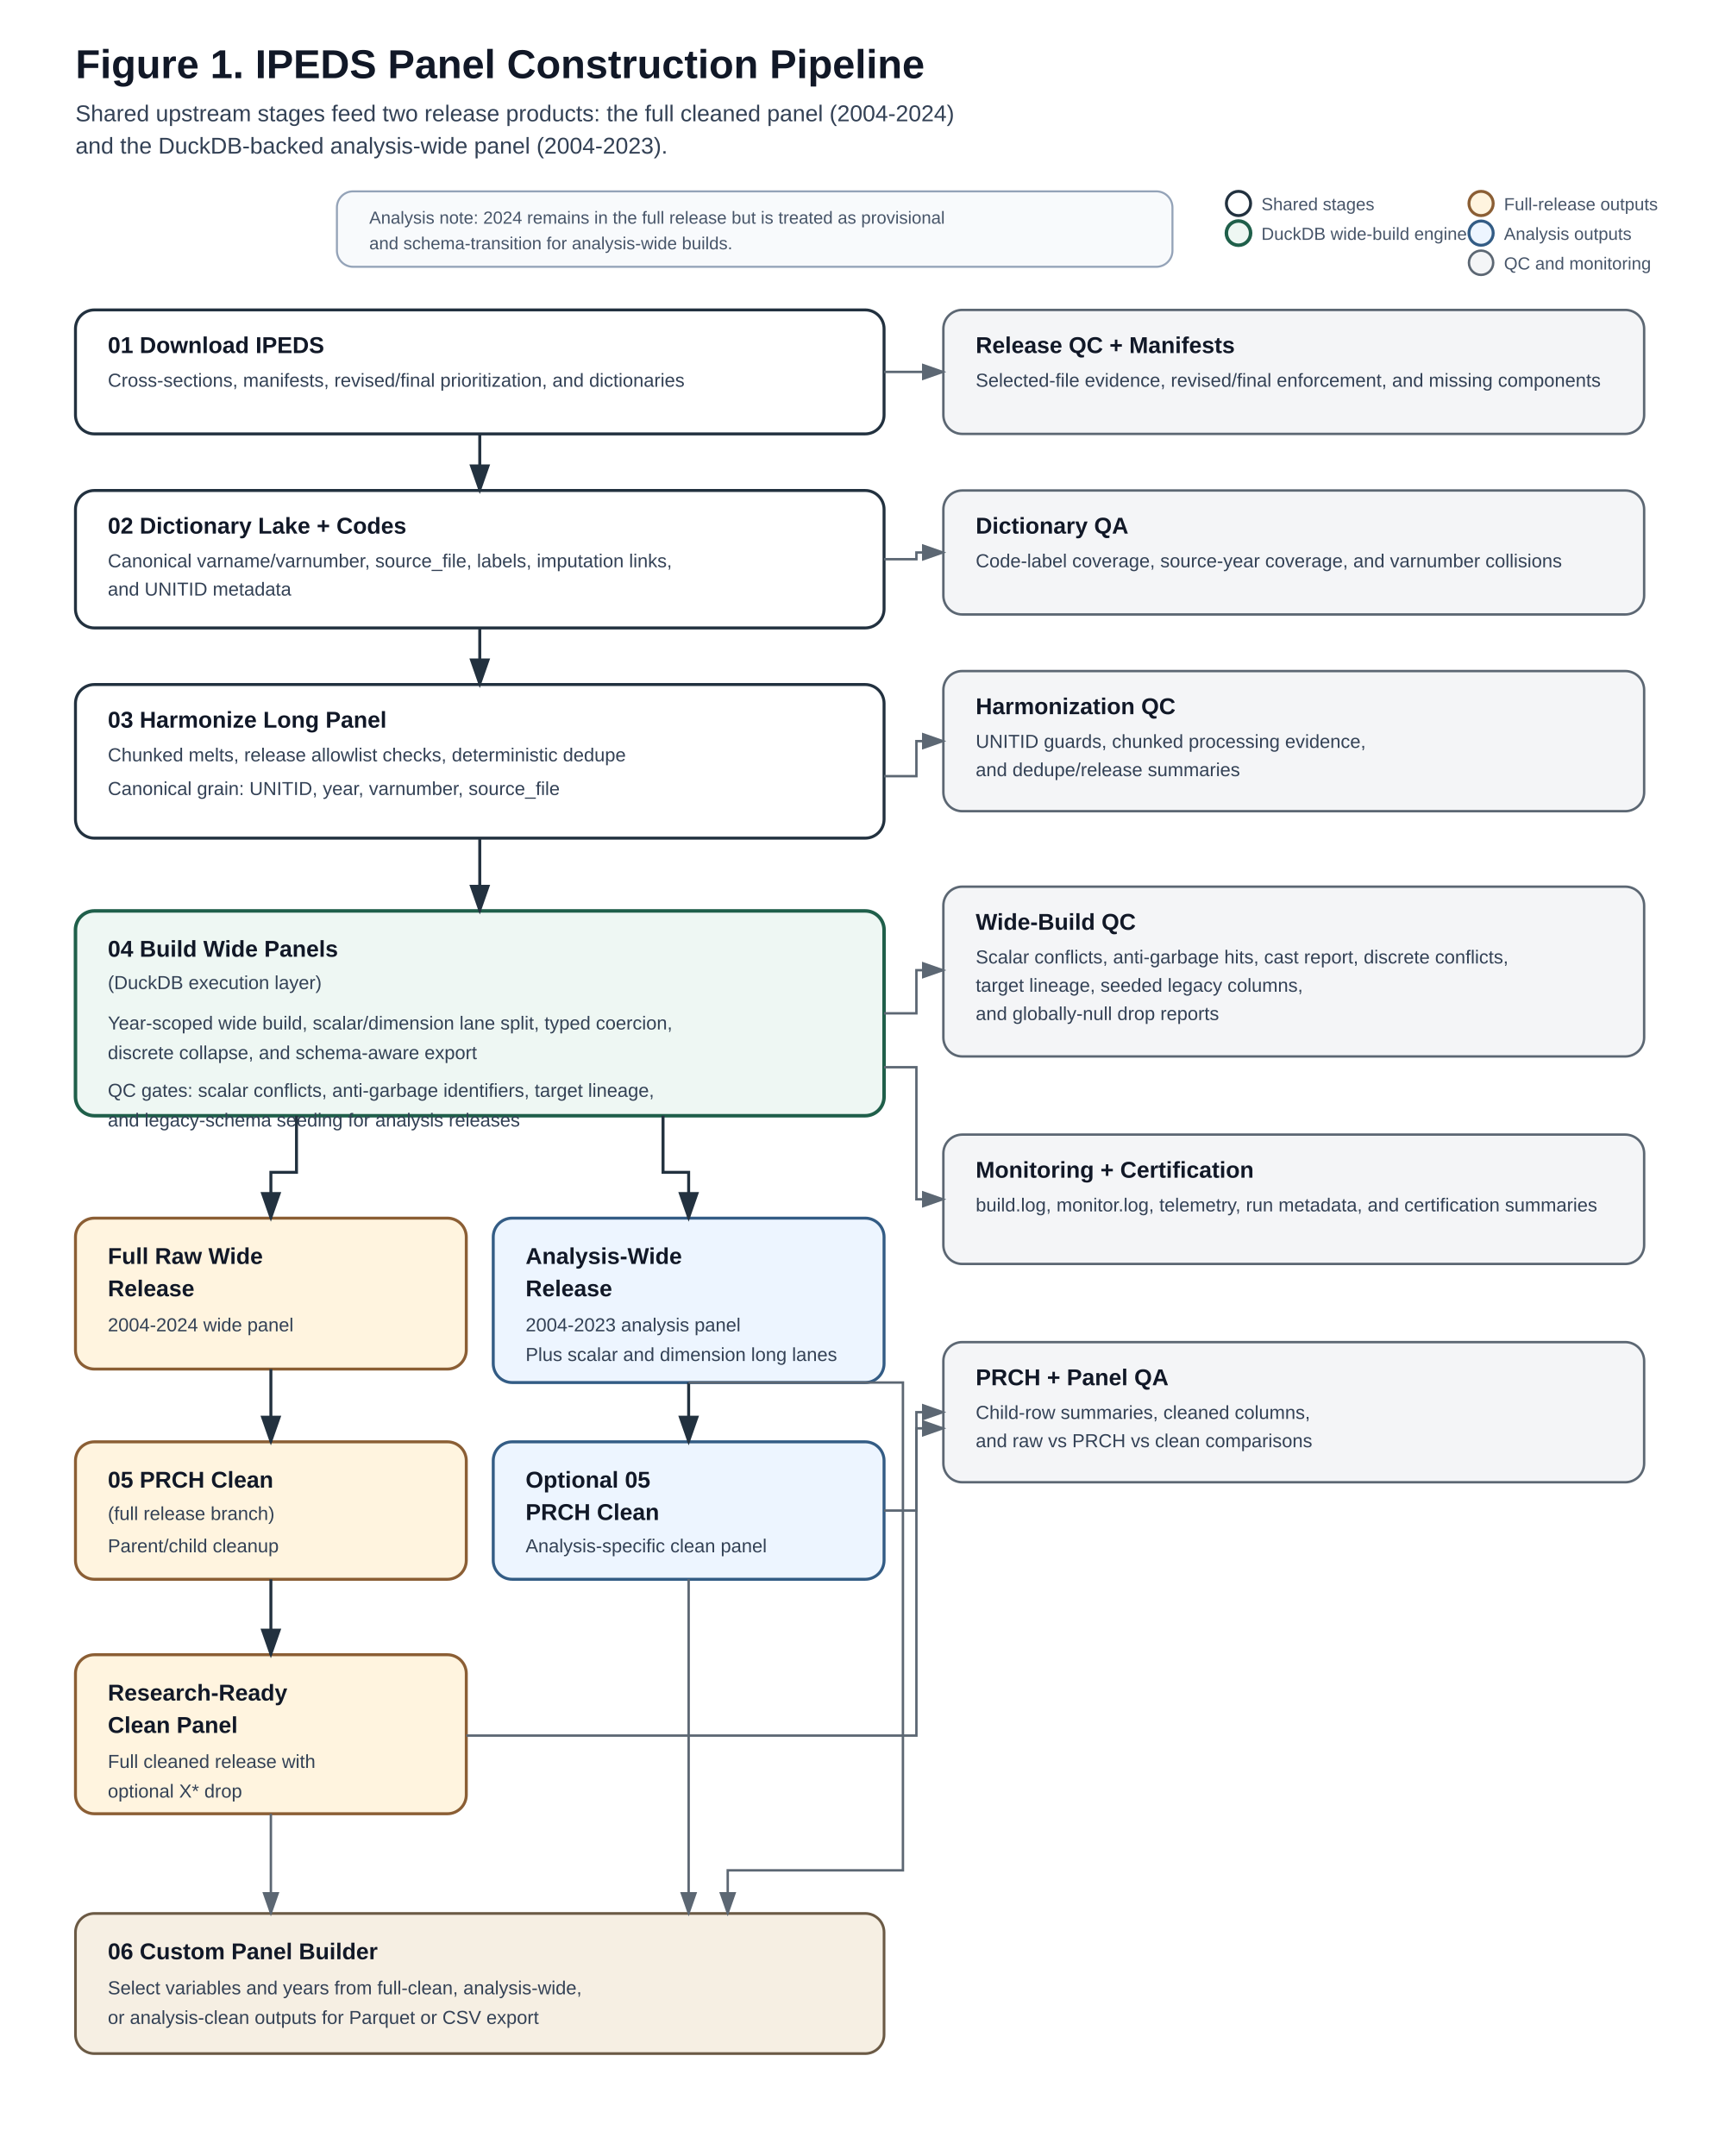
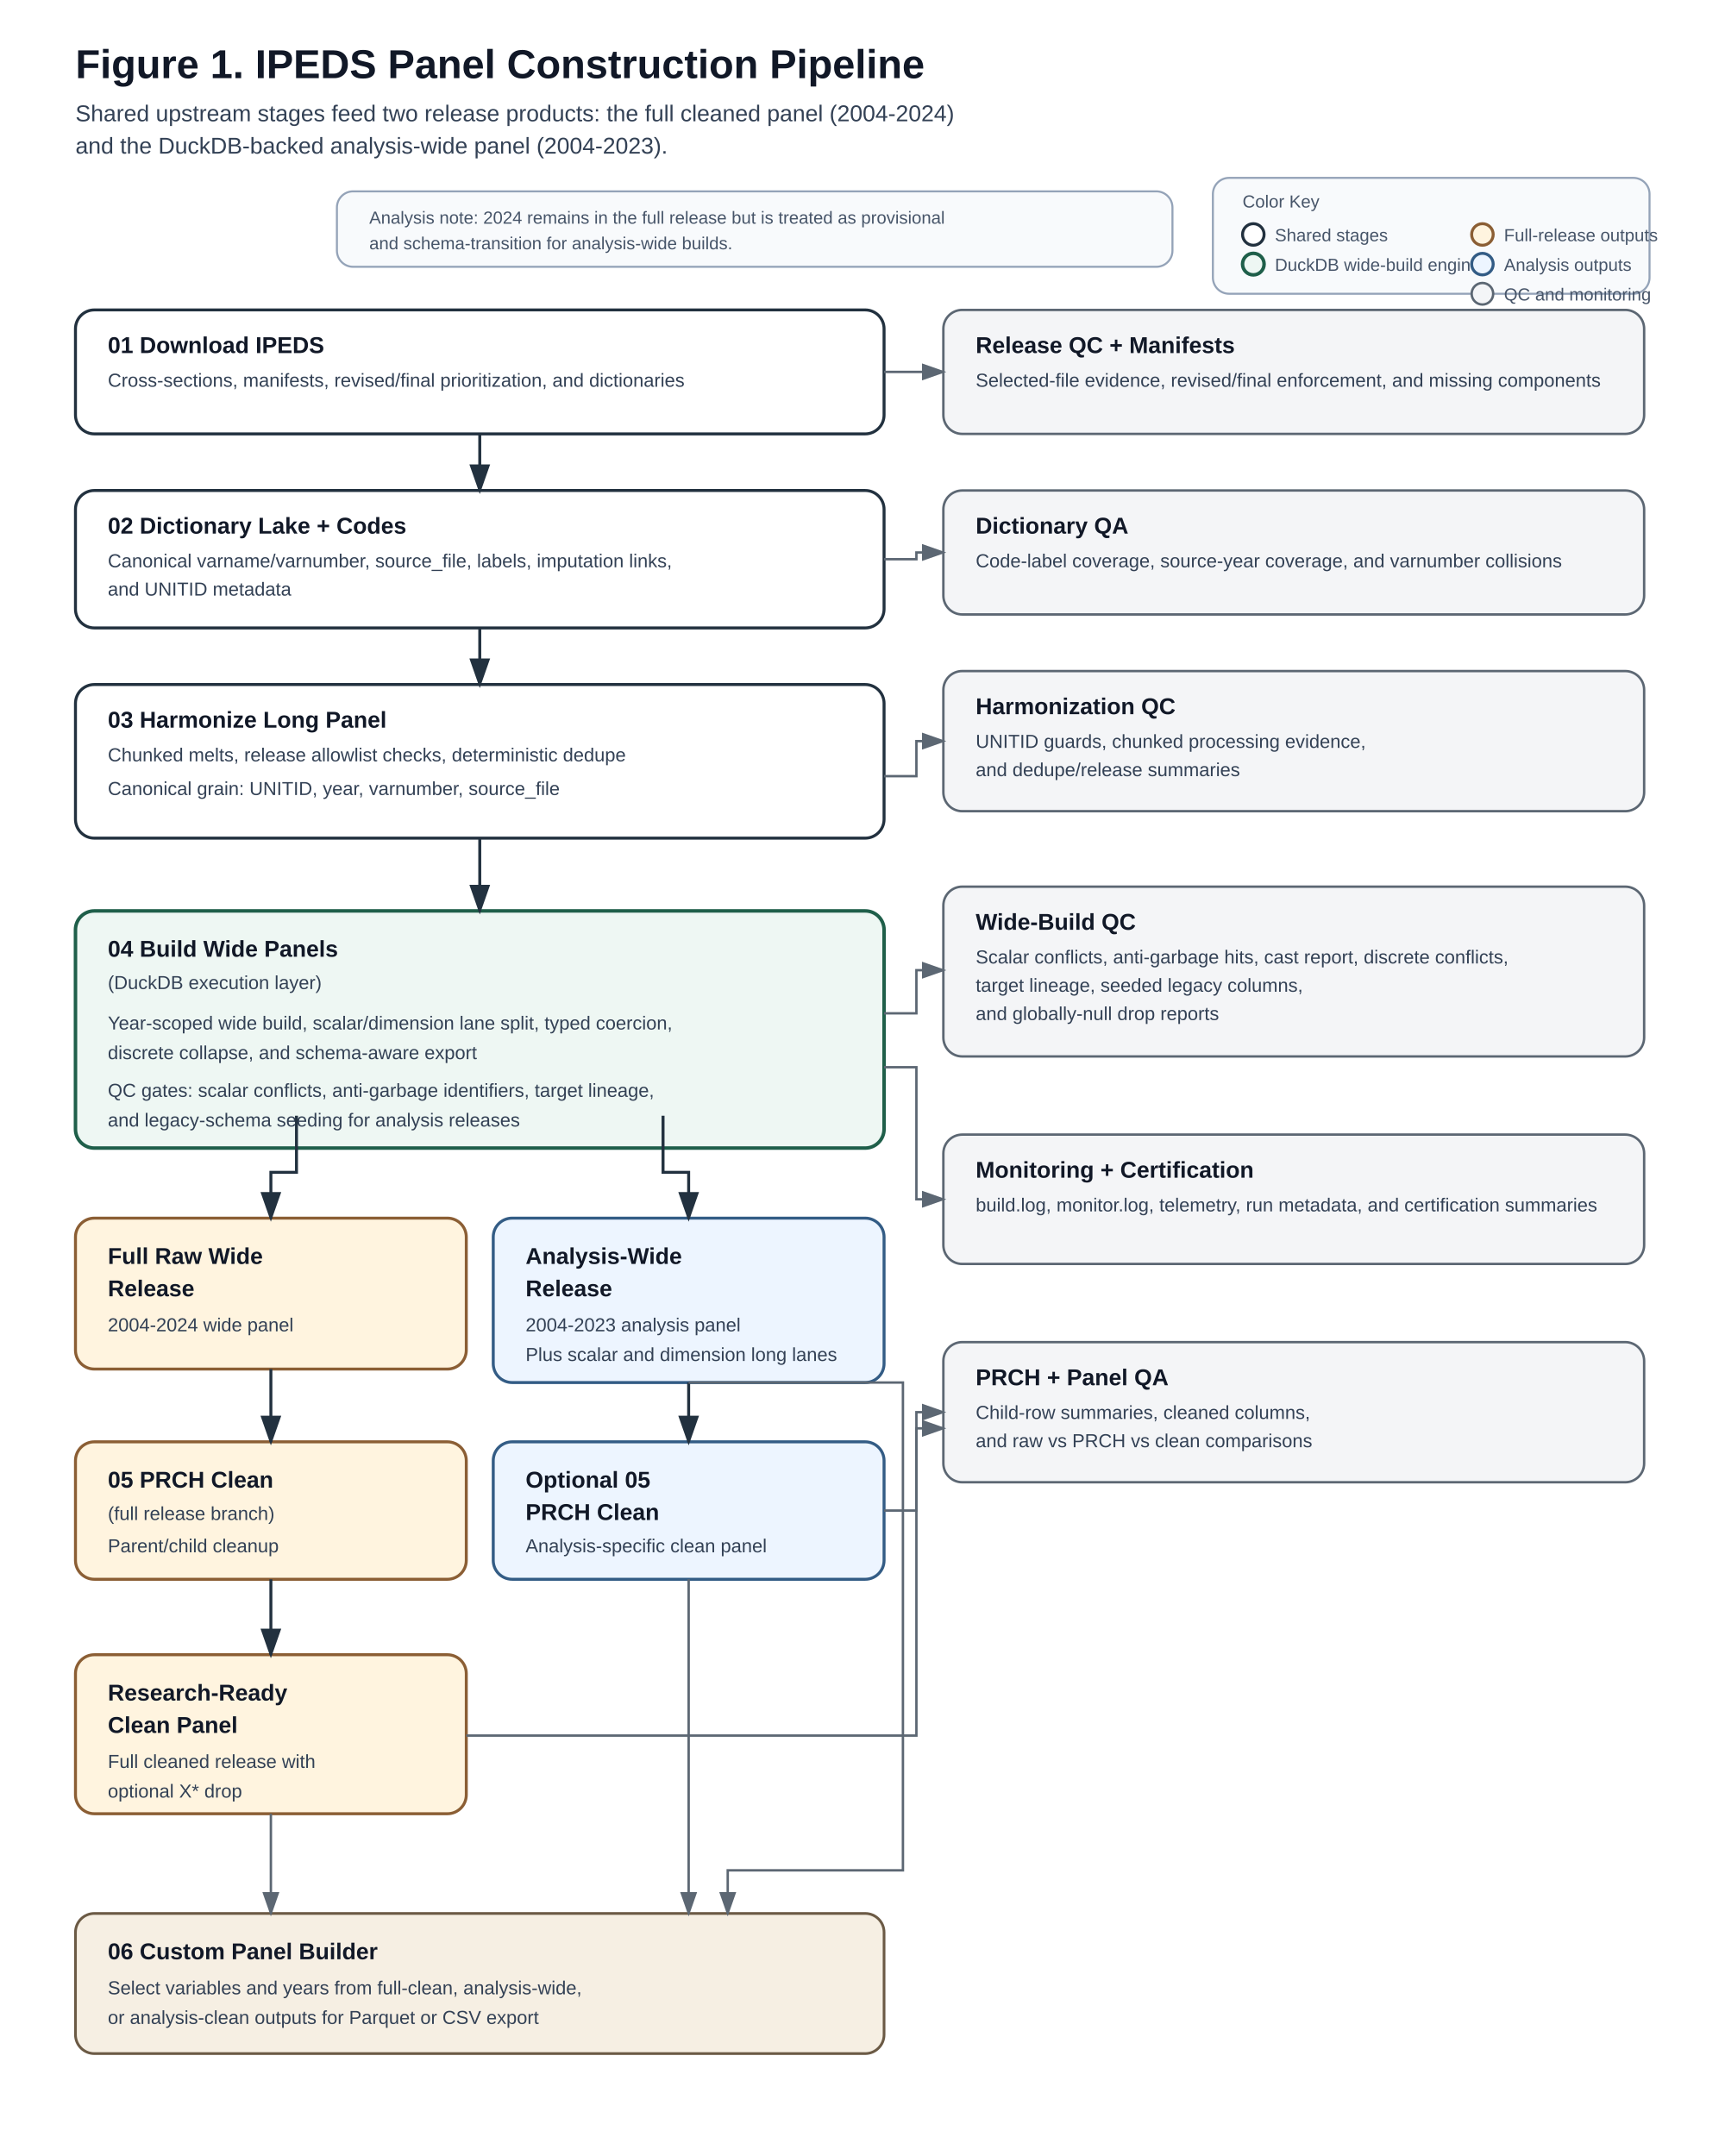
<svg xmlns="http://www.w3.org/2000/svg" width="1280" height="1600" viewBox="0 0 1280 1600">
  <defs>
    <style type="text/css">
      .bg { fill: #ffffff; }
      .core { fill: #ffffff; stroke: #22313f; stroke-width: 2.2; rx: 14; ry: 14; }
      .build { fill: #eef7f3; stroke: #1f5f4a; stroke-width: 2.6; rx: 14; ry: 14; }
      .full { fill: #fff4df; stroke: #8b5e34; stroke-width: 2.2; rx: 14; ry: 14; }
      .analysis { fill: #edf5ff; stroke: #335c85; stroke-width: 2.2; rx: 14; ry: 14; }
      .custom { fill: #f6efe3; stroke: #6b5a45; stroke-width: 2.0; rx: 14; ry: 14; }
      .qc { fill: #f4f5f7; stroke: #5c6773; stroke-width: 1.8; rx: 14; ry: 14; }
      .note { fill: #f8fafc; stroke: #94a3b8; stroke-width: 1.5; rx: 12; ry: 12; }
      .title { font: 30px "Helvetica Neue", Arial, sans-serif; fill: #111827; font-weight: 700; }
      .subtitle { font: 17px "Helvetica Neue", Arial, sans-serif; fill: #334155; }
      .label { font: 17px "Helvetica Neue", Arial, sans-serif; fill: #111827; font-weight: 700; }
      .small { font: 14px "Helvetica Neue", Arial, sans-serif; fill: #334155; }
      .tiny { font: 13px "Helvetica Neue", Arial, sans-serif; fill: #475569; }
      .arrow { stroke: #22313f; stroke-width: 2.2; fill: none; marker-end: url(#arrowhead); }
      .soft-arrow { stroke: #5c6773; stroke-width: 1.8; fill: none; marker-end: url(#arrowhead-soft); }
    </style>
    <marker id="arrowhead" markerWidth="10" markerHeight="7" refX="8.8" refY="3.5" orient="auto">
      <polygon points="0 0, 10 3.5, 0 7" fill="#22313f" />
    </marker>
    <marker id="arrowhead-soft" markerWidth="10" markerHeight="7" refX="8.8" refY="3.5" orient="auto">
      <polygon points="0 0, 10 3.5, 0 7" fill="#5c6773" />
    </marker>
  </defs>
  <rect x="0" y="0" width="1280" height="1600" class="bg" />
  <text x="56" y="58" class="title">Figure 1. IPEDS Panel Construction Pipeline</text>
  <text x="56" y="90" class="subtitle">Shared upstream stages feed two release products: the full cleaned panel (2004-2024)</text>
  <text x="56" y="114" class="subtitle">and the DuckDB-backed analysis-wide panel (2004-2023).</text>
  <rect x="250" y="142" width="620" height="56" class="note" />
  <text x="274" y="166" class="tiny">Analysis note: 2024 remains in the full release but is treated as provisional</text>
  <text x="274" y="185" class="tiny">and schema-transition for analysis-wide builds.</text>
-   <rect x="910" y="142" width="18" height="18" class="core" />
-   <text x="936" y="156" class="tiny">Shared stages</text>
-   <rect x="910" y="164" width="18" height="18" class="build" />
-   <text x="936" y="178" class="tiny">DuckDB wide-build engine</text>
-   <rect x="1090" y="142" width="18" height="18" class="full" />
-   <text x="1116" y="156" class="tiny">Full-release outputs</text>
-   <rect x="1090" y="164" width="18" height="18" class="analysis" />
-   <text x="1116" y="178" class="tiny">Analysis outputs</text>
-   <rect x="1090" y="186" width="18" height="18" class="qc" />
-   <text x="1116" y="200" class="tiny">QC and monitoring</text>
+   <rect x="900" y="132" width="324" height="86" class="note" />
+   <text x="922" y="154" class="tiny">Color Key</text>
+   <rect x="922" y="166" width="16" height="16" class="core" />
+   <text x="946" y="179" class="tiny">Shared stages</text>
+   <rect x="922" y="188" width="16" height="16" class="build" />
+   <text x="946" y="201" class="tiny">DuckDB wide-build engine</text>
+   <rect x="1092" y="166" width="16" height="16" class="full" />
+   <text x="1116" y="179" class="tiny">Full-release outputs</text>
+   <rect x="1092" y="188" width="16" height="16" class="analysis" />
+   <text x="1116" y="201" class="tiny">Analysis outputs</text>
+   <rect x="1092" y="210" width="16" height="16" class="qc" />
+   <text x="1116" y="223" class="tiny">QC and monitoring</text>
  <rect x="56" y="230" width="600" height="92" class="core" />
  <text x="80" y="262" class="label">01 Download IPEDS</text>
  <text x="80" y="287" class="small">Cross-sections, manifests, revised/final prioritization, and dictionaries</text>
  <rect x="56" y="364" width="600" height="102" class="core" />
  <text x="80" y="396" class="label">02 Dictionary Lake + Codes</text>
  <text x="80" y="421" class="small">Canonical varname/varnumber, source_file, labels, imputation links,</text>
  <text x="80" y="442" class="small">and UNITID metadata</text>
  <rect x="56" y="508" width="600" height="114" class="core" />
  <text x="80" y="540" class="label">03 Harmonize Long Panel</text>
  <text x="80" y="565" class="small">Chunked melts, release allowlist checks, deterministic dedupe</text>
  <text x="80" y="590" class="small">Canonical grain: UNITID, year, varnumber, source_file</text>
-   <rect x="56" y="676" width="600" height="152" class="build" />
+   <rect x="56" y="676" width="600" height="176" class="build" />
  <text x="80" y="710" class="label">04 Build Wide Panels</text>
  <text x="80" y="734" class="small">(DuckDB execution layer)</text>
  <text x="80" y="764" class="small">Year-scoped wide build, scalar/dimension lane split, typed coercion,</text>
  <text x="80" y="786" class="small">discrete collapse, and schema-aware export</text>
  <text x="80" y="814" class="small">QC gates: scalar conflicts, anti-garbage identifiers, target lineage,</text>
  <text x="80" y="836" class="small">and legacy-schema seeding for analysis releases</text>
  <rect x="56" y="904" width="290" height="112" class="full" />
  <text x="80" y="938" class="label">Full Raw Wide</text>
  <text x="80" y="962" class="label">Release</text>
  <text x="80" y="988" class="small">2004-2024 wide panel</text>
  <rect x="366" y="904" width="290" height="122" class="analysis" />
  <text x="390" y="938" class="label">Analysis-Wide</text>
  <text x="390" y="962" class="label">Release</text>
  <text x="390" y="988" class="small">2004-2023 analysis panel</text>
  <text x="390" y="1010" class="small">Plus scalar and dimension long lanes</text>
  <rect x="56" y="1070" width="290" height="102" class="full" />
  <text x="80" y="1104" class="label">05 PRCH Clean</text>
  <text x="80" y="1128" class="small">(full release branch)</text>
  <text x="80" y="1152" class="small">Parent/child cleanup</text>
  <rect x="366" y="1070" width="290" height="102" class="analysis" />
  <text x="390" y="1104" class="label">Optional 05</text>
  <text x="390" y="1128" class="label">PRCH Clean</text>
  <text x="390" y="1152" class="small">Analysis-specific clean panel</text>
  <rect x="56" y="1228" width="290" height="118" class="full" />
  <text x="80" y="1262" class="label">Research-Ready</text>
  <text x="80" y="1286" class="label">Clean Panel</text>
  <text x="80" y="1312" class="small">Full cleaned release with</text>
  <text x="80" y="1334" class="small">optional X* drop</text>
  <rect x="56" y="1420" width="600" height="104" class="custom" />
  <text x="80" y="1454" class="label">06 Custom Panel Builder</text>
  <text x="80" y="1480" class="small">Select variables and years from full-clean, analysis-wide,</text>
  <text x="80" y="1502" class="small">or analysis-clean outputs for Parquet or CSV export</text>
  <rect x="700" y="230" width="520" height="92" class="qc" />
  <text x="724" y="262" class="label">Release QC + Manifests</text>
  <text x="724" y="287" class="small">Selected-file evidence, revised/final enforcement, and missing components</text>
  <rect x="700" y="364" width="520" height="92" class="qc" />
  <text x="724" y="396" class="label">Dictionary QA</text>
  <text x="724" y="421" class="small">Code-label coverage, source-year coverage, and varnumber collisions</text>
  <rect x="700" y="498" width="520" height="104" class="qc" />
  <text x="724" y="530" class="label">Harmonization QC</text>
  <text x="724" y="555" class="small">UNITID guards, chunked processing evidence,</text>
  <text x="724" y="576" class="small">and dedupe/release summaries</text>
  <rect x="700" y="658" width="520" height="126" class="qc" />
  <text x="724" y="690" class="label">Wide-Build QC</text>
  <text x="724" y="715" class="small">Scalar conflicts, anti-garbage hits, cast report, discrete conflicts,</text>
  <text x="724" y="736" class="small">target lineage, seeded legacy columns,</text>
  <text x="724" y="757" class="small">and globally-null drop reports</text>
  <rect x="700" y="842" width="520" height="96" class="qc" />
  <text x="724" y="874" class="label">Monitoring + Certification</text>
  <text x="724" y="899" class="small">build.log, monitor.log, telemetry, run metadata, and certification summaries</text>
  <rect x="700" y="996" width="520" height="104" class="qc" />
  <text x="724" y="1028" class="label">PRCH + Panel QA</text>
  <text x="724" y="1053" class="small">Child-row summaries, cleaned columns,</text>
  <text x="724" y="1074" class="small">and raw vs PRCH vs clean comparisons</text>
  <polyline points="356,322 356,364" class="arrow" />
  <polyline points="356,466 356,508" class="arrow" />
  <polyline points="356,622 356,676" class="arrow" />
  <polyline points="220,828 220,870 201,870 201,904" class="arrow" />
  <polyline points="492,828 492,870 511,870 511,904" class="arrow" />
  <polyline points="201,1016 201,1070" class="arrow" />
  <polyline points="511,1026 511,1070" class="arrow" />
  <polyline points="201,1172 201,1228" class="arrow" />
  <polyline points="201,1346 201,1420" class="soft-arrow" />
  <polyline points="511,1172 511,1420" class="soft-arrow" />
  <polyline points="511,1026 670,1026 670,1388 540,1388 540,1420" class="soft-arrow" />
  <polyline points="656,276 700,276" class="soft-arrow" />
  <polyline points="656,415 680,415 680,410 700,410" class="soft-arrow" />
  <polyline points="656,576 680,576 680,550 700,550" class="soft-arrow" />
  <polyline points="656,752 680,752 680,720 700,720" class="soft-arrow" />
  <polyline points="656,792 680,792 680,890 700,890" class="soft-arrow" />
  <polyline points="656,1121 680,1121 680,1048 700,1048" class="soft-arrow" />
  <polyline points="346,1288 680,1288 680,1060 700,1060" class="soft-arrow" />
</svg>
